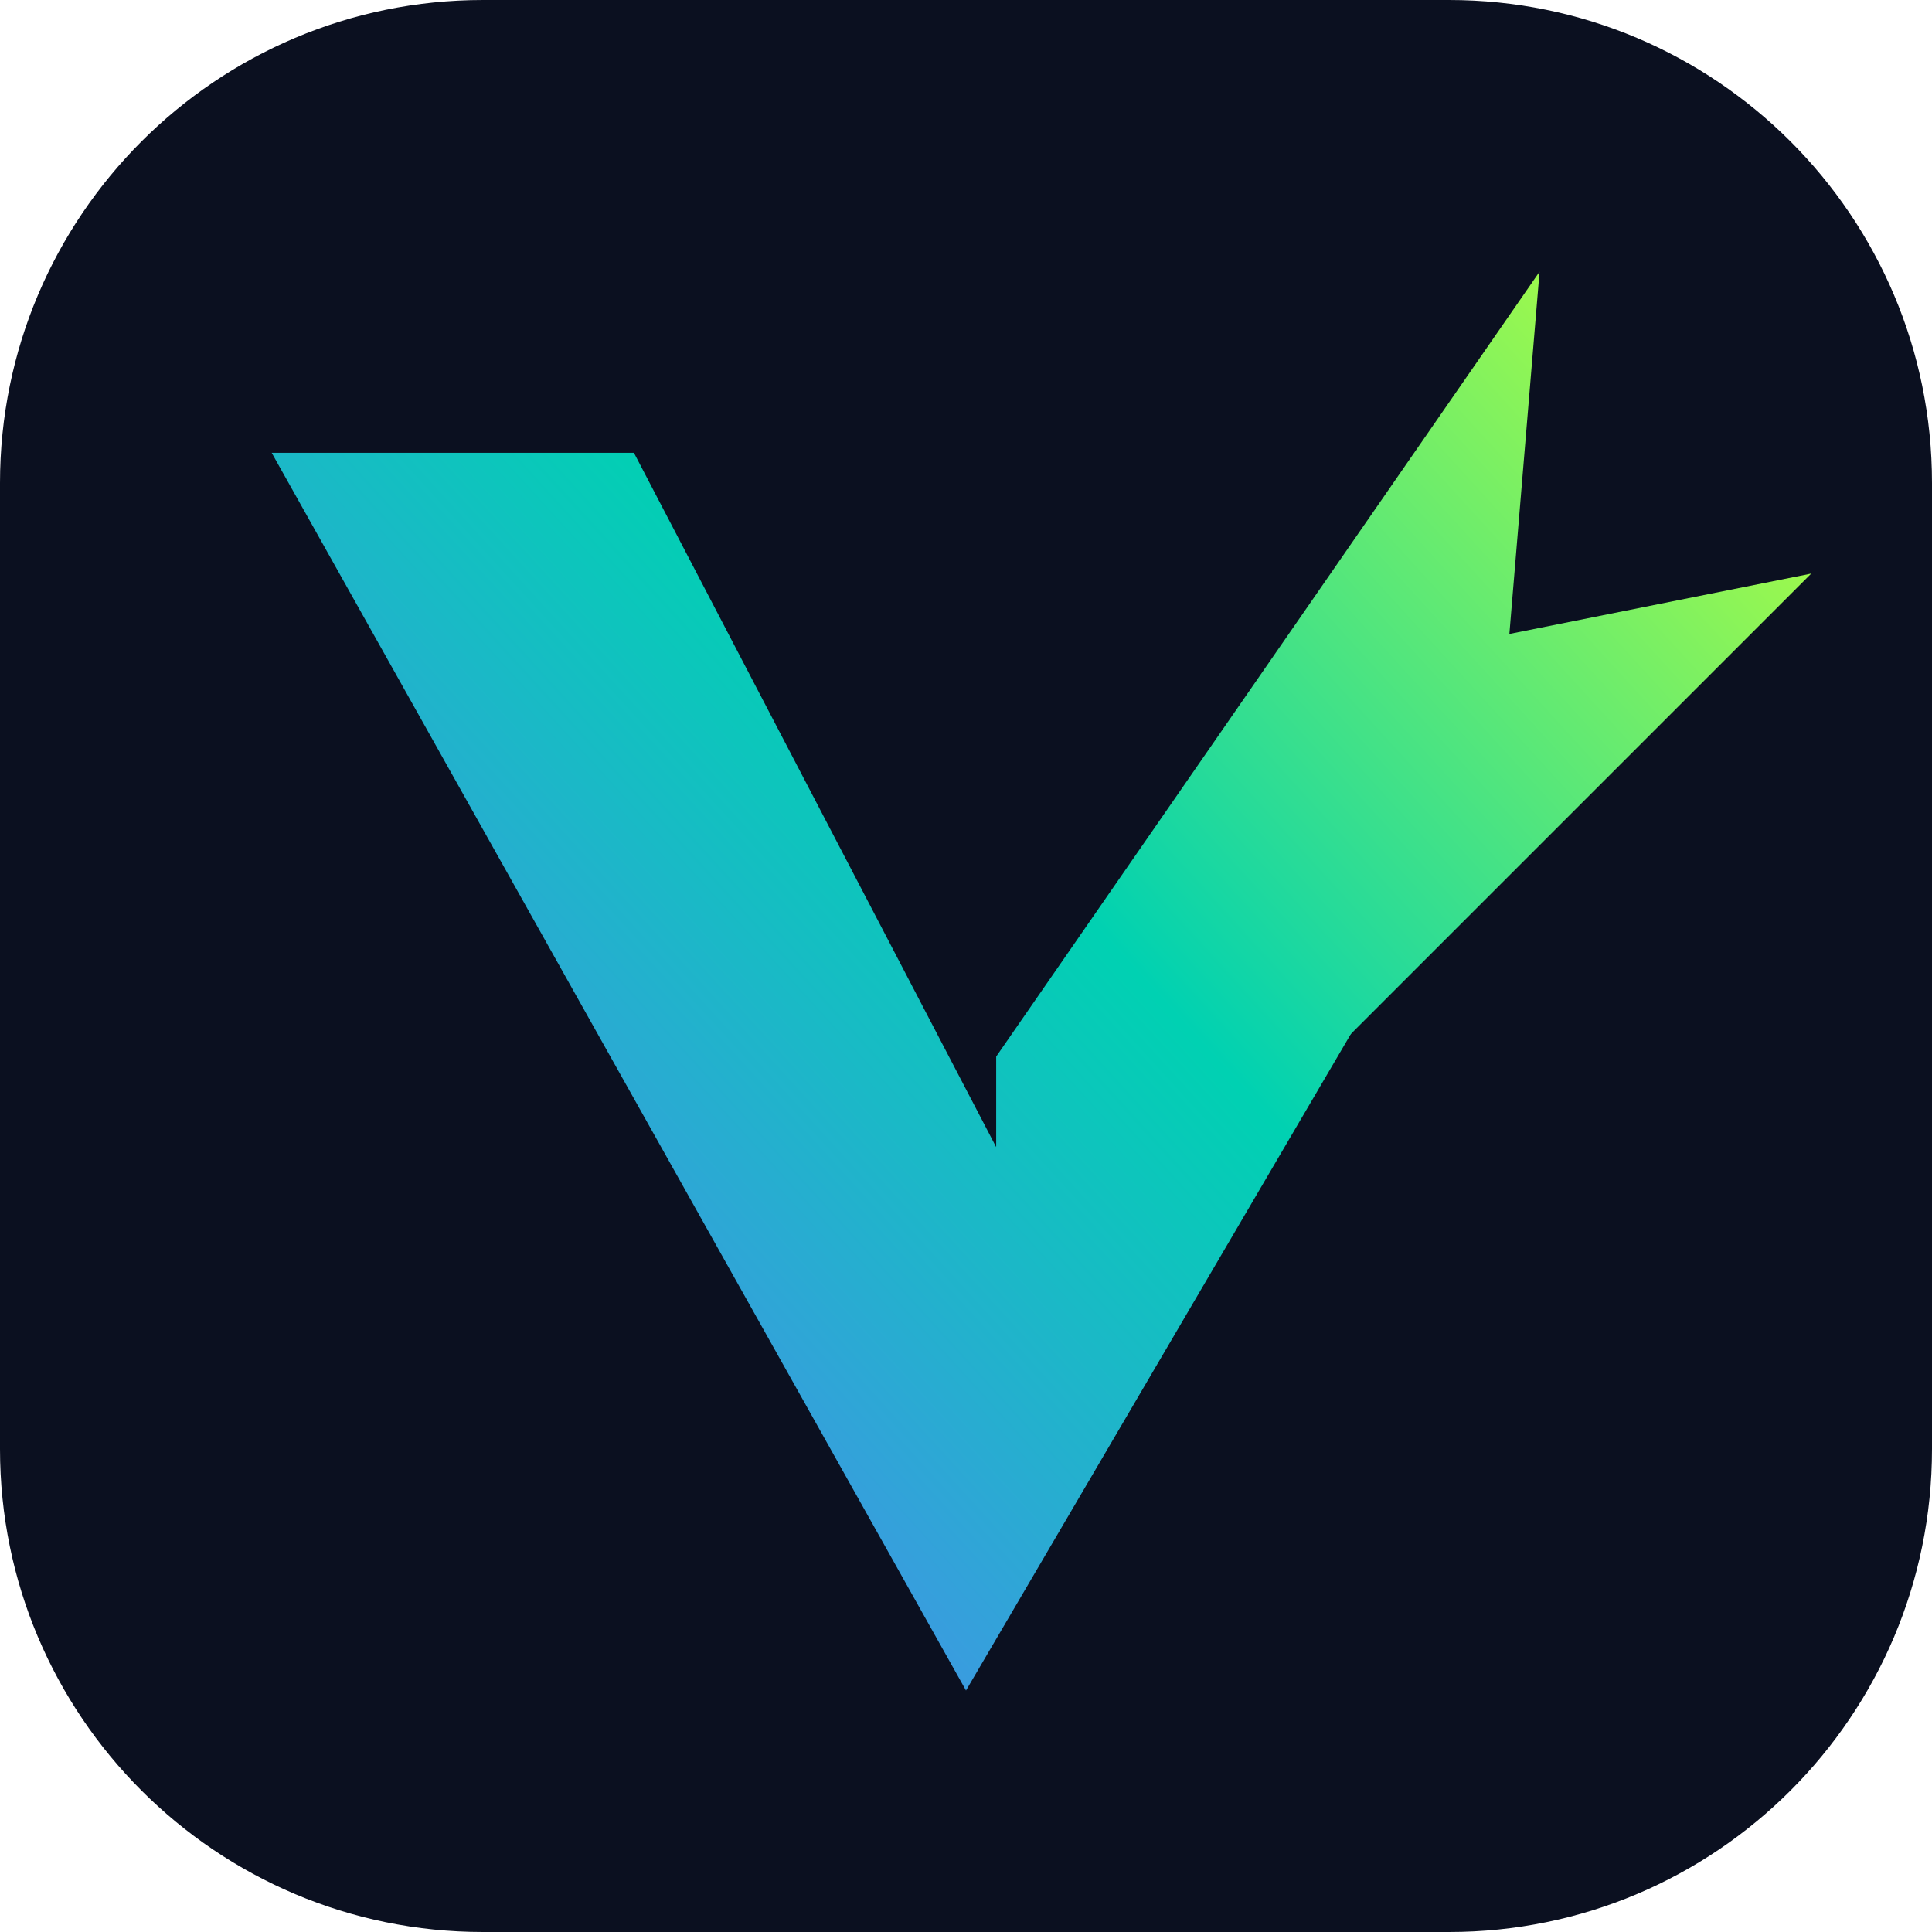
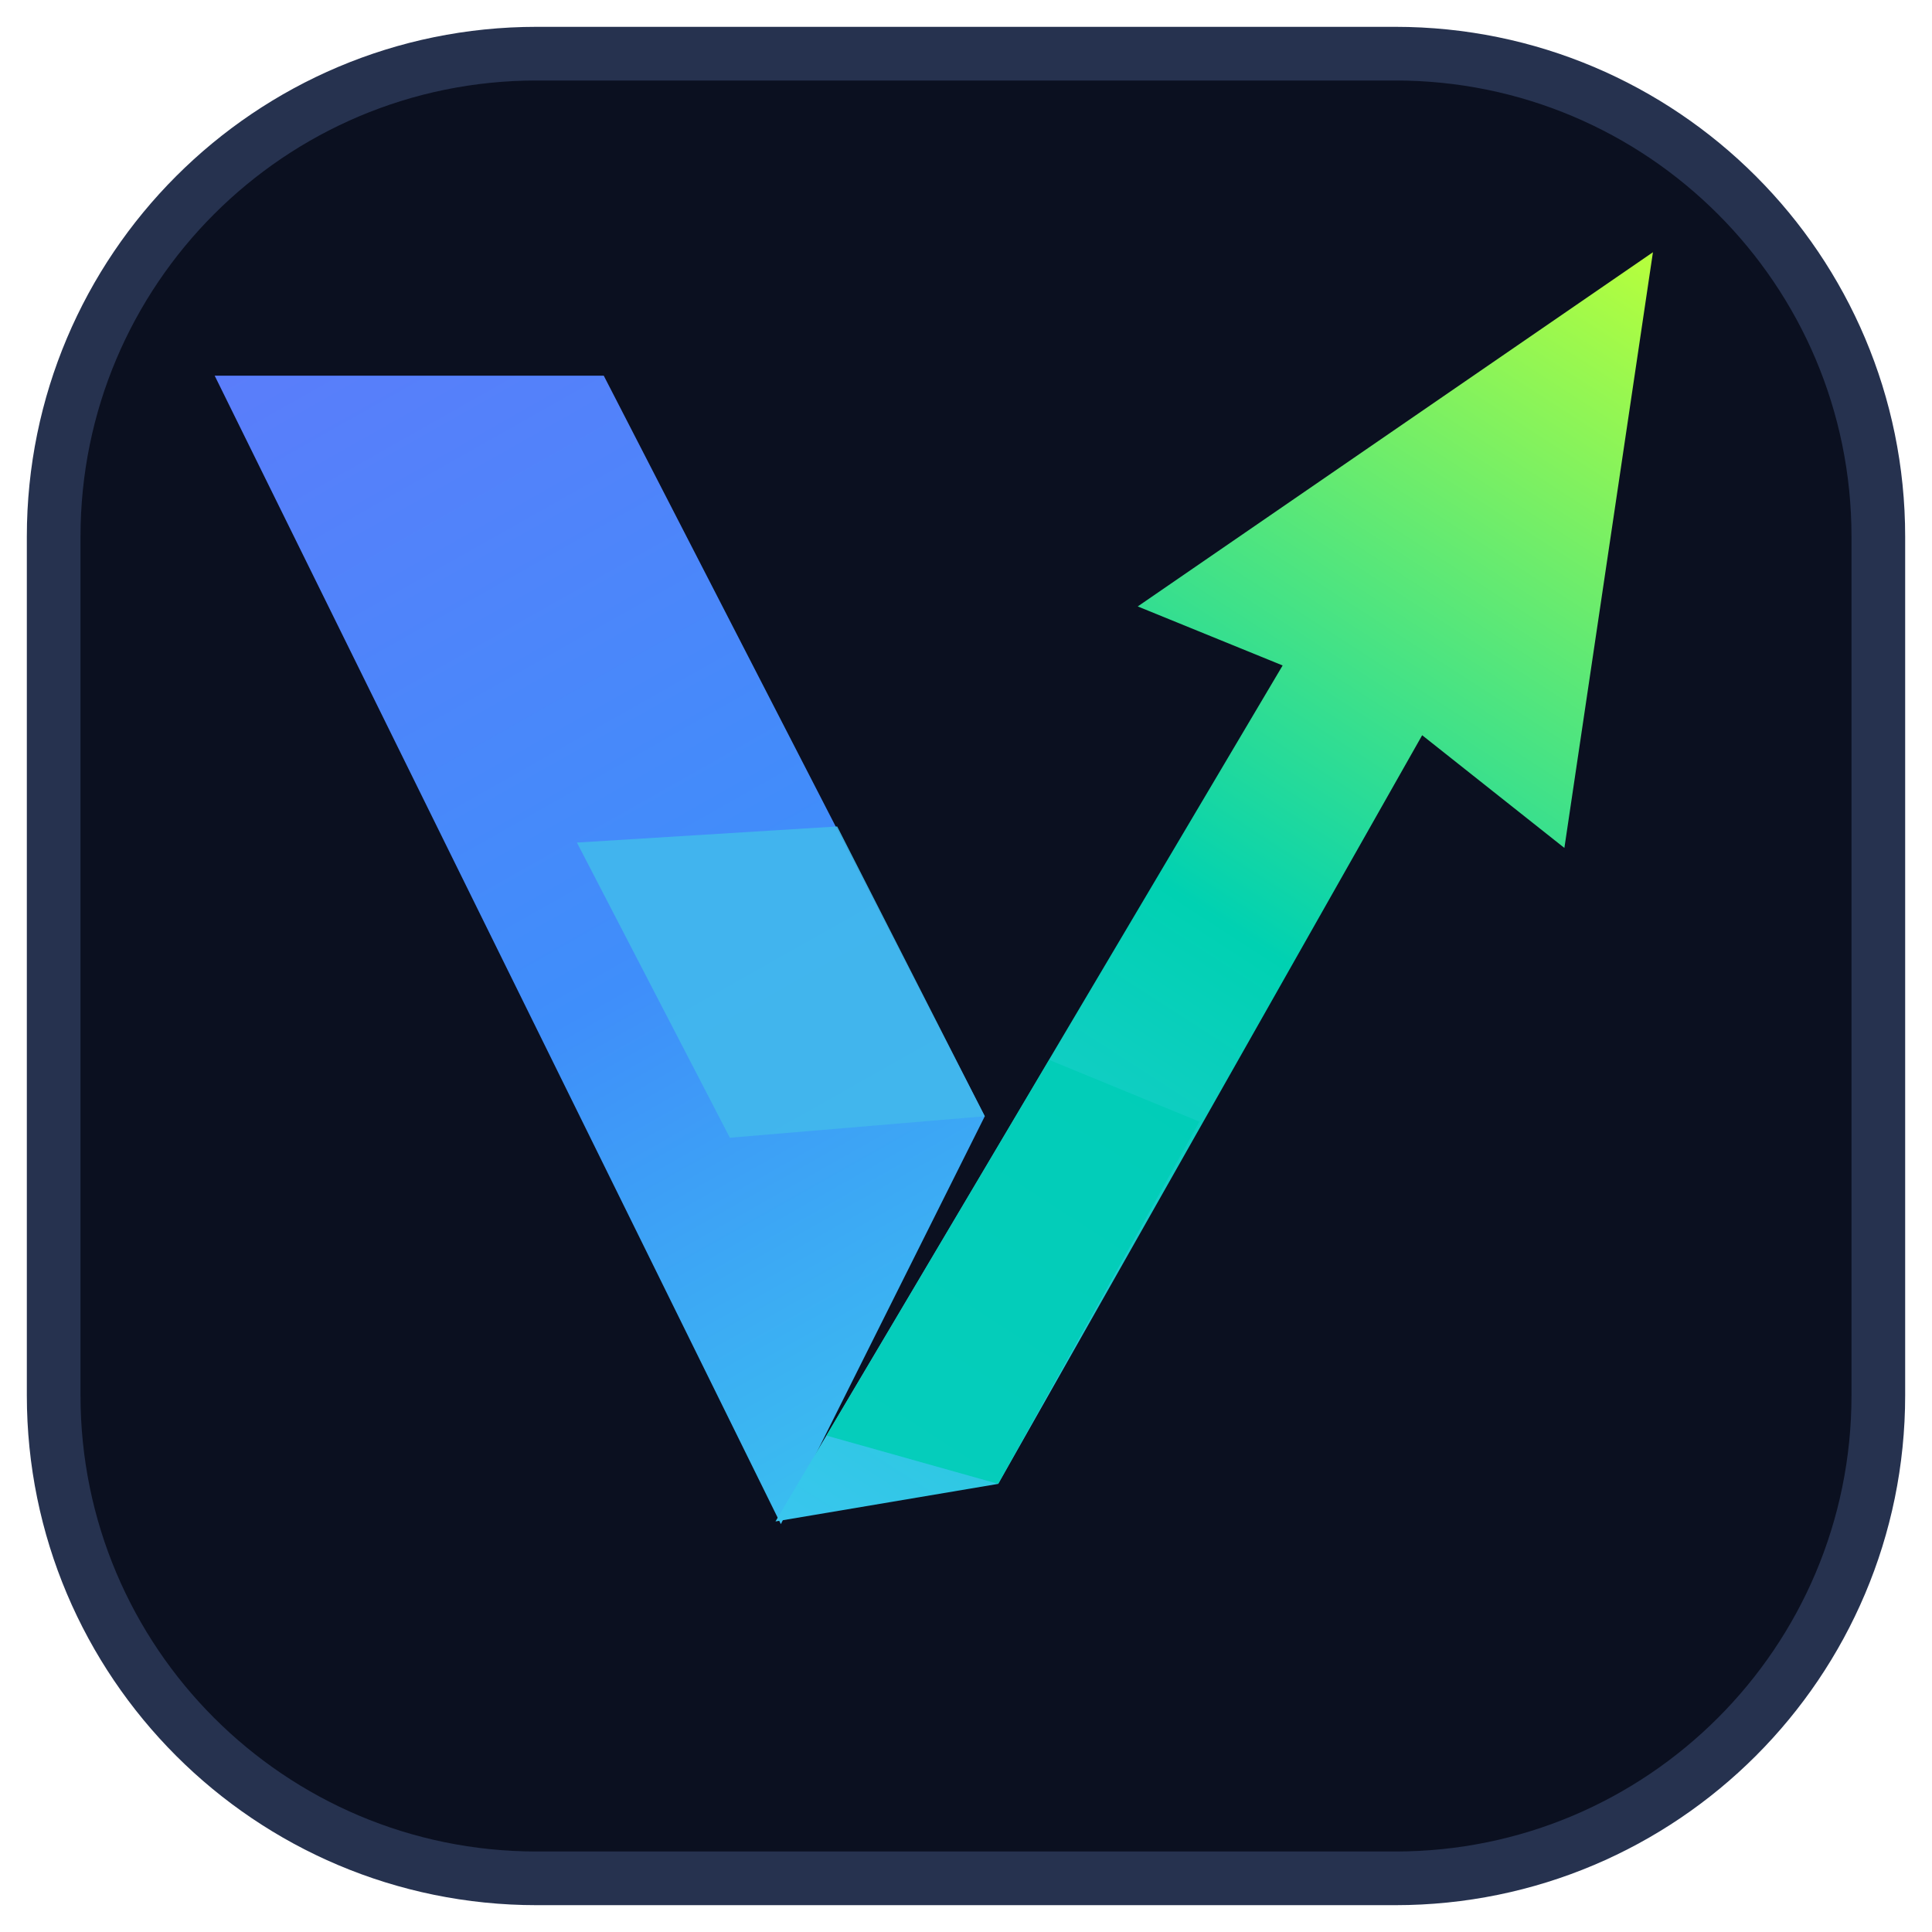
- <svg xmlns="http://www.w3.org/2000/svg" width="64" height="64" viewBox="0 0 64 64" fill="none">
+ <svg xmlns="http://www.w3.org/2000/svg" width="72" height="72" viewBox="0 0 72 72" fill="none">
  <defs>
-     <linearGradient id="g" x1="10" y1="50" x2="56" y2="8" gradientUnits="userSpaceOnUse">
+     <linearGradient id="left" x1="8" y1="12" x2="34" y2="58" gradientUnits="userSpaceOnUse">
      <stop stop-color="#5C7CFA" />
-       <stop offset=".52" stop-color="#00D1B2" />
+       <stop offset=".55" stop-color="#3F8EFA" />
+       <stop offset="1" stop-color="#39C6EE" />
+     </linearGradient>
+     <linearGradient id="up" x1="30" y1="57" x2="61" y2="9" gradientUnits="userSpaceOnUse">
+       <stop stop-color="#39C6EE" />
+       <stop offset=".48" stop-color="#00D1B2" />
      <stop offset="1" stop-color="#B7FF3C" />
    </linearGradient>
  </defs>
-   <rect width="64" height="64" rx="16" fill="#0B1020" />
-   <path d="M9 15h12l12 23 9-15 7 4-17 29L9 15Z" fill="url(#g)" />
-   <path d="M33 35 51 9l-1 12 10-2-27 27V35Z" fill="url(#g)" />
+   <rect x="2" y="2" width="68" height="68" rx="18" fill="#0B1020" stroke="#26324F" stroke-width="2" />
+   <path d="M8 14H22.5L36.7 41.6 29.1 56.8 8 14Z" fill="url(#left)" />
+   <path d="M21.5 31.4 27.2 42.4 36.7 41.6 31.2 30.8 21.5 31.4Z" fill="#42B7ED" fill-opacity=".92" />
+   <path d="M28.9 56.7 47.8 24.8 42.4 22.6 61.6 9.4 58.3 31.6 53 27.4 37.2 55.3 28.9 56.7Z" fill="url(#up)" />
+   <path d="M30.8 53.5 37.2 55.3 44.7 41.8 39.1 39.5 30.8 53.5Z" fill="#00CDB7" fill-opacity=".9" />
</svg>
